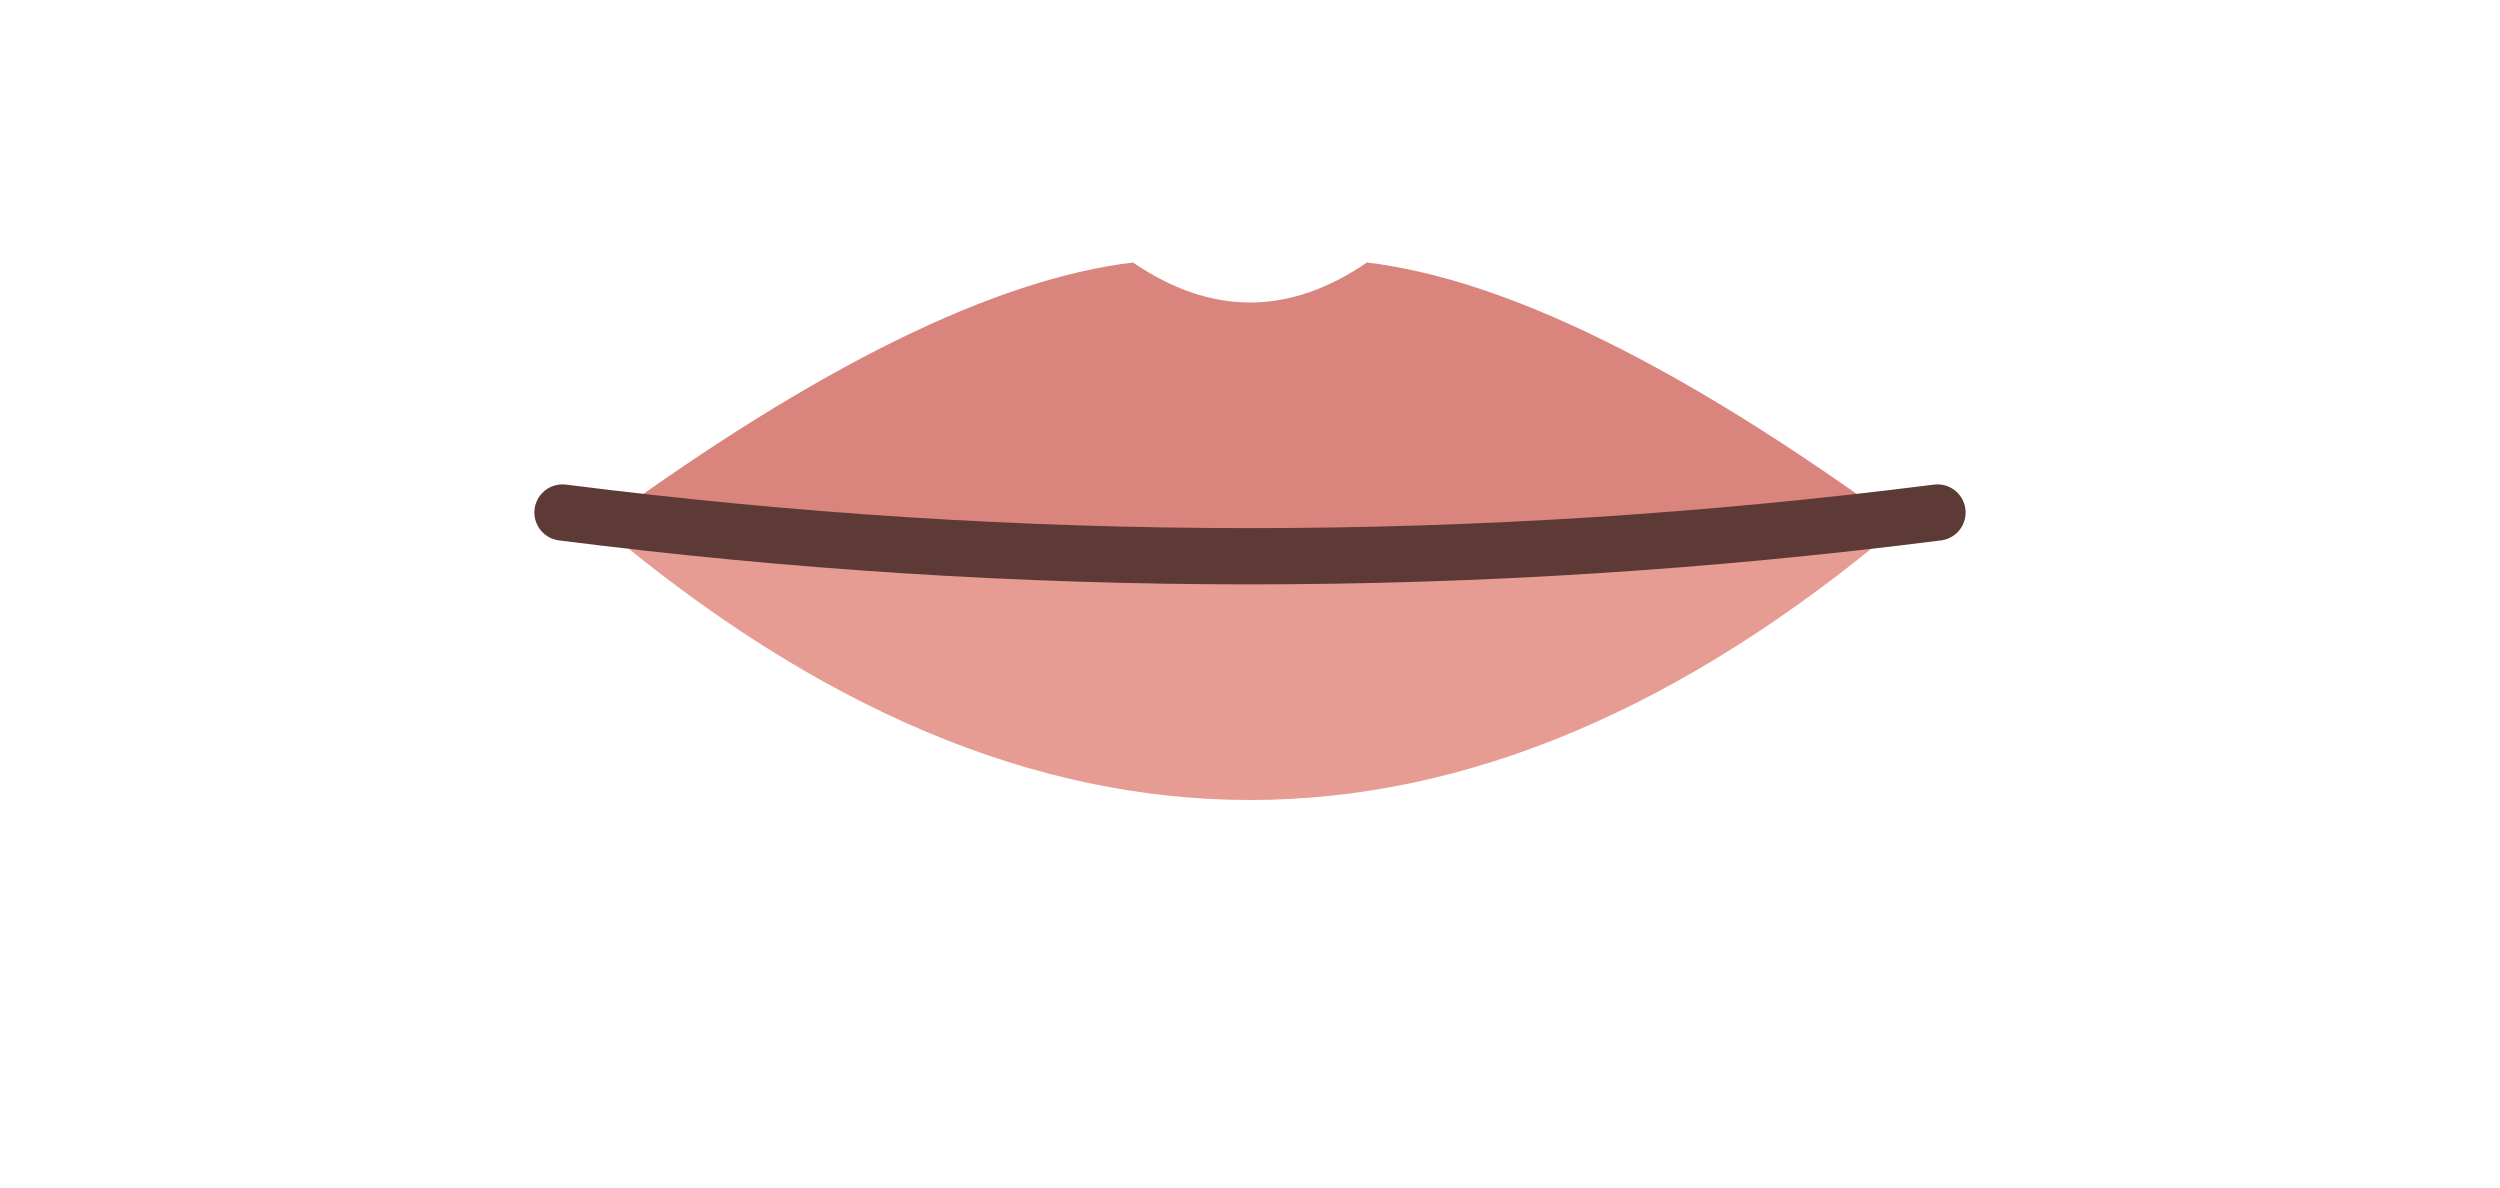
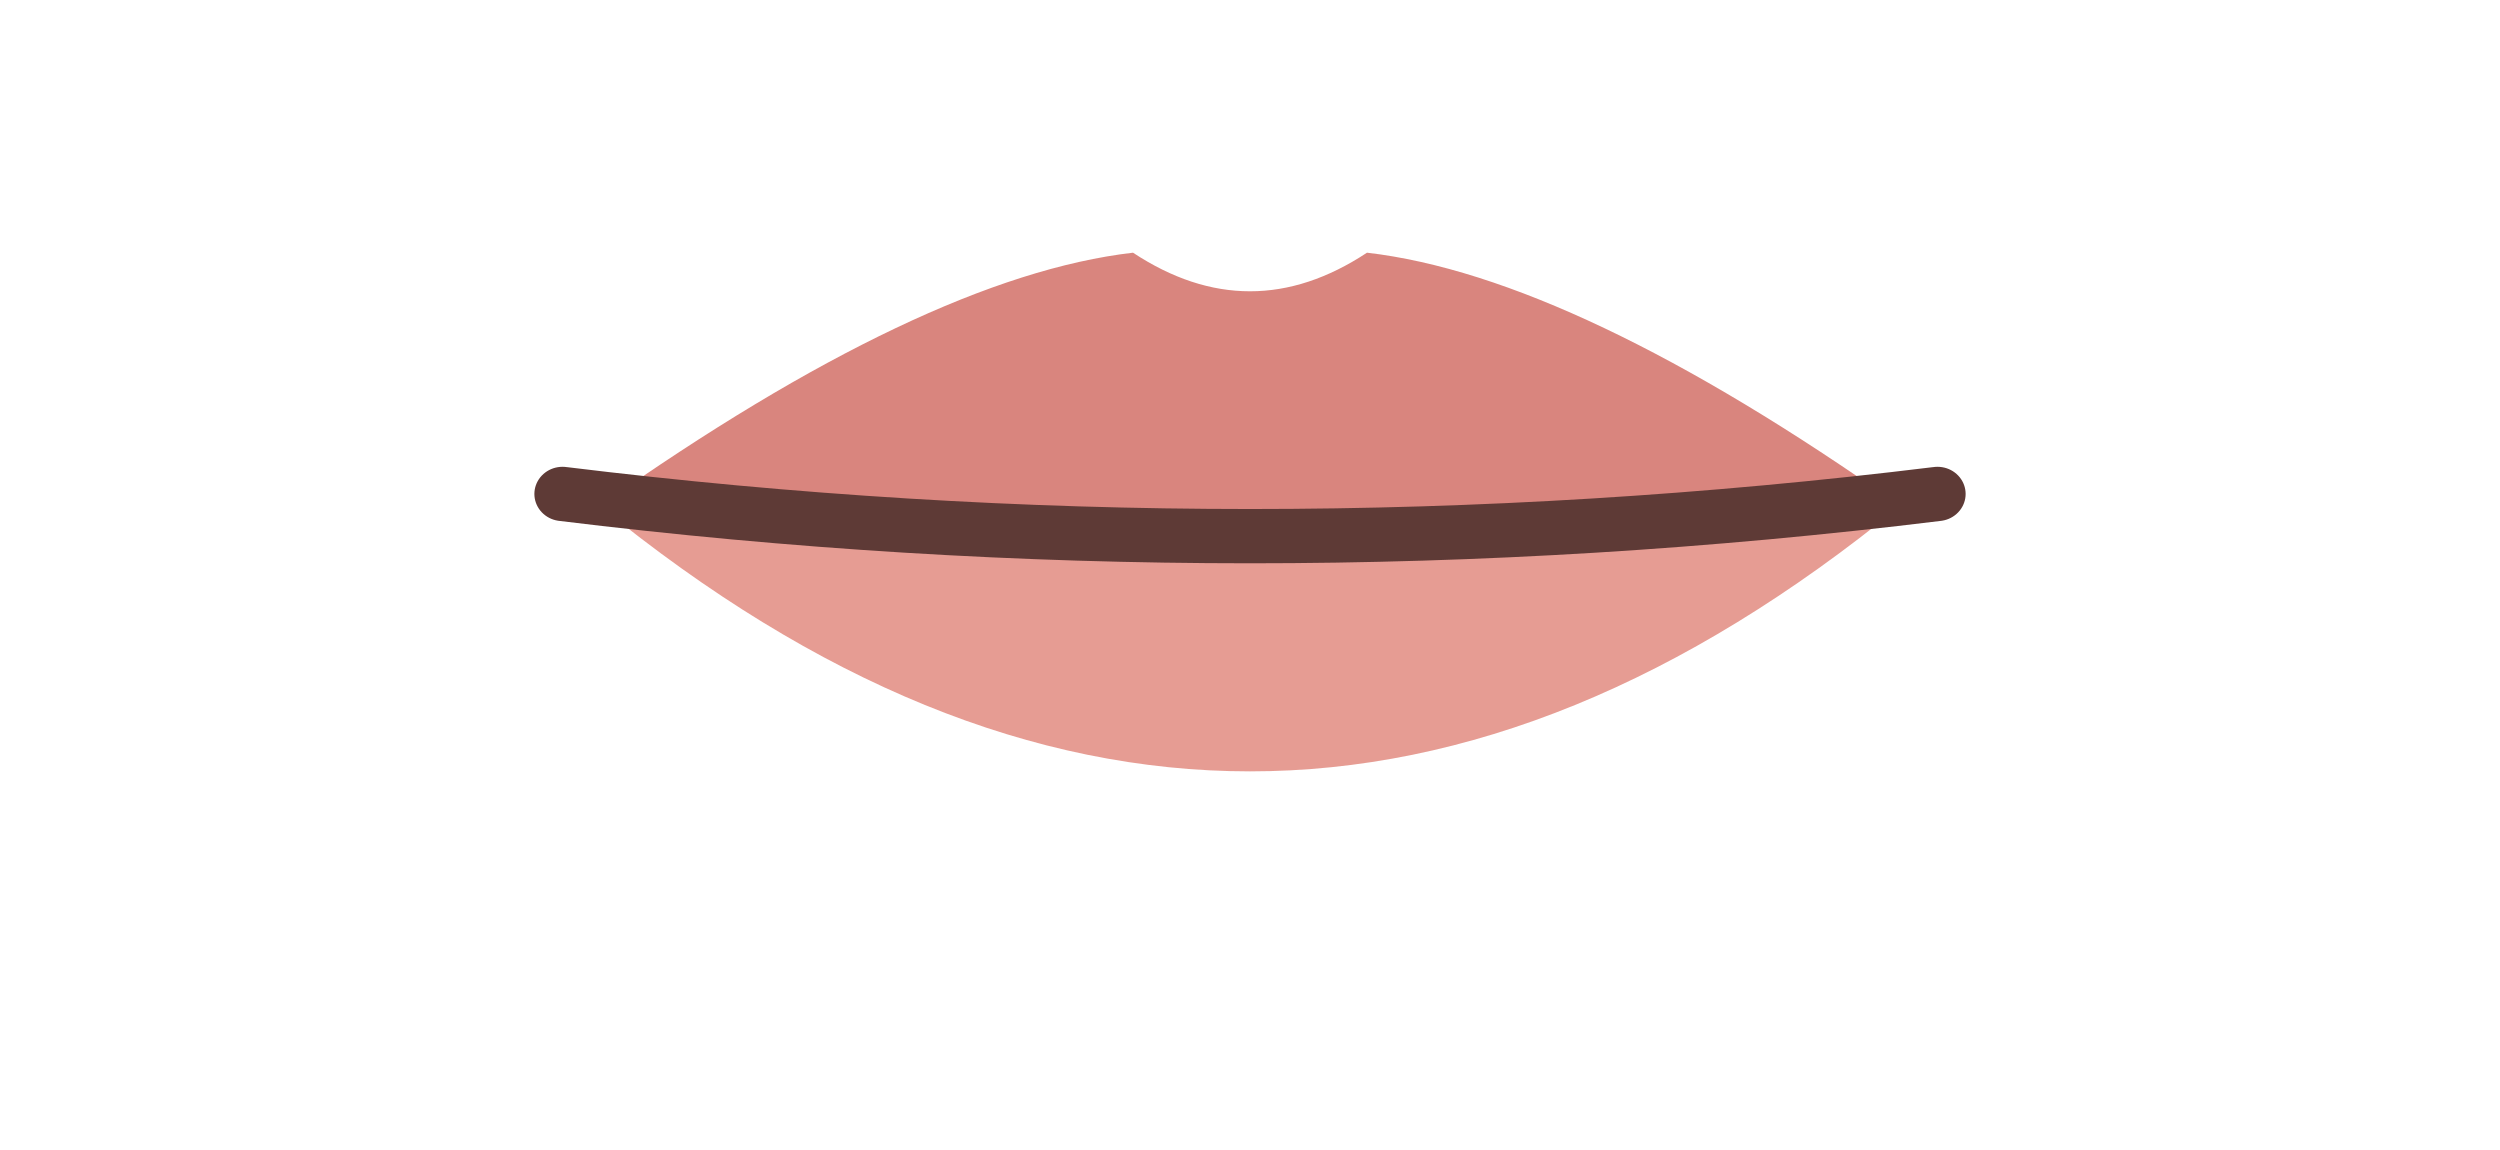
- <svg xmlns="http://www.w3.org/2000/svg" width="200" height="95" viewBox="411.5 580.0 200 95">
-   <path d="M 459.5,622 Q 485.5,603 502.14,601 Q 511.5,607.4 520.86,601 Q 537.5,603 563.5,622 Q 511.5,627 459.5,622 Z" fill="#d9857e" />
-   <path d="M 459.5,622 Q 511.5,627 563.5,622 Q 511.5,666 459.5,622 Z" fill="#e69c93" />
-   <path d="M 456.5,621 Q 511.5,628 566.5,621" fill="none" stroke="#5e3a36" stroke-width="4.5" stroke-linecap="round" stroke-linejoin="round" />
+ <svg xmlns="http://www.w3.org/2000/svg" width="200" height="92" viewBox="412.0 570.8 200 92">
+   <g transform="translate(0,11.05) scale(1,0.965)">
+     <path d="M 460.0,622 Q 486.0,603 502.64,601 Q 512.0,607.4 521.36,601 Q 538.0,603 564.0,622 Q 512.0,627 460.0,622 Z" fill="#d9857e" />
+     <path d="M 460.0,622 Q 512.0,627 564.0,622 Q 512.0,666 460.0,622 Z" fill="#e69c93" />
+     <path d="M 457.0,621 Q 512.0,628 567.0,621" fill="none" stroke="#5e3a36" stroke-width="4.5" stroke-linecap="round" stroke-linejoin="round" />
+   </g>
</svg>
